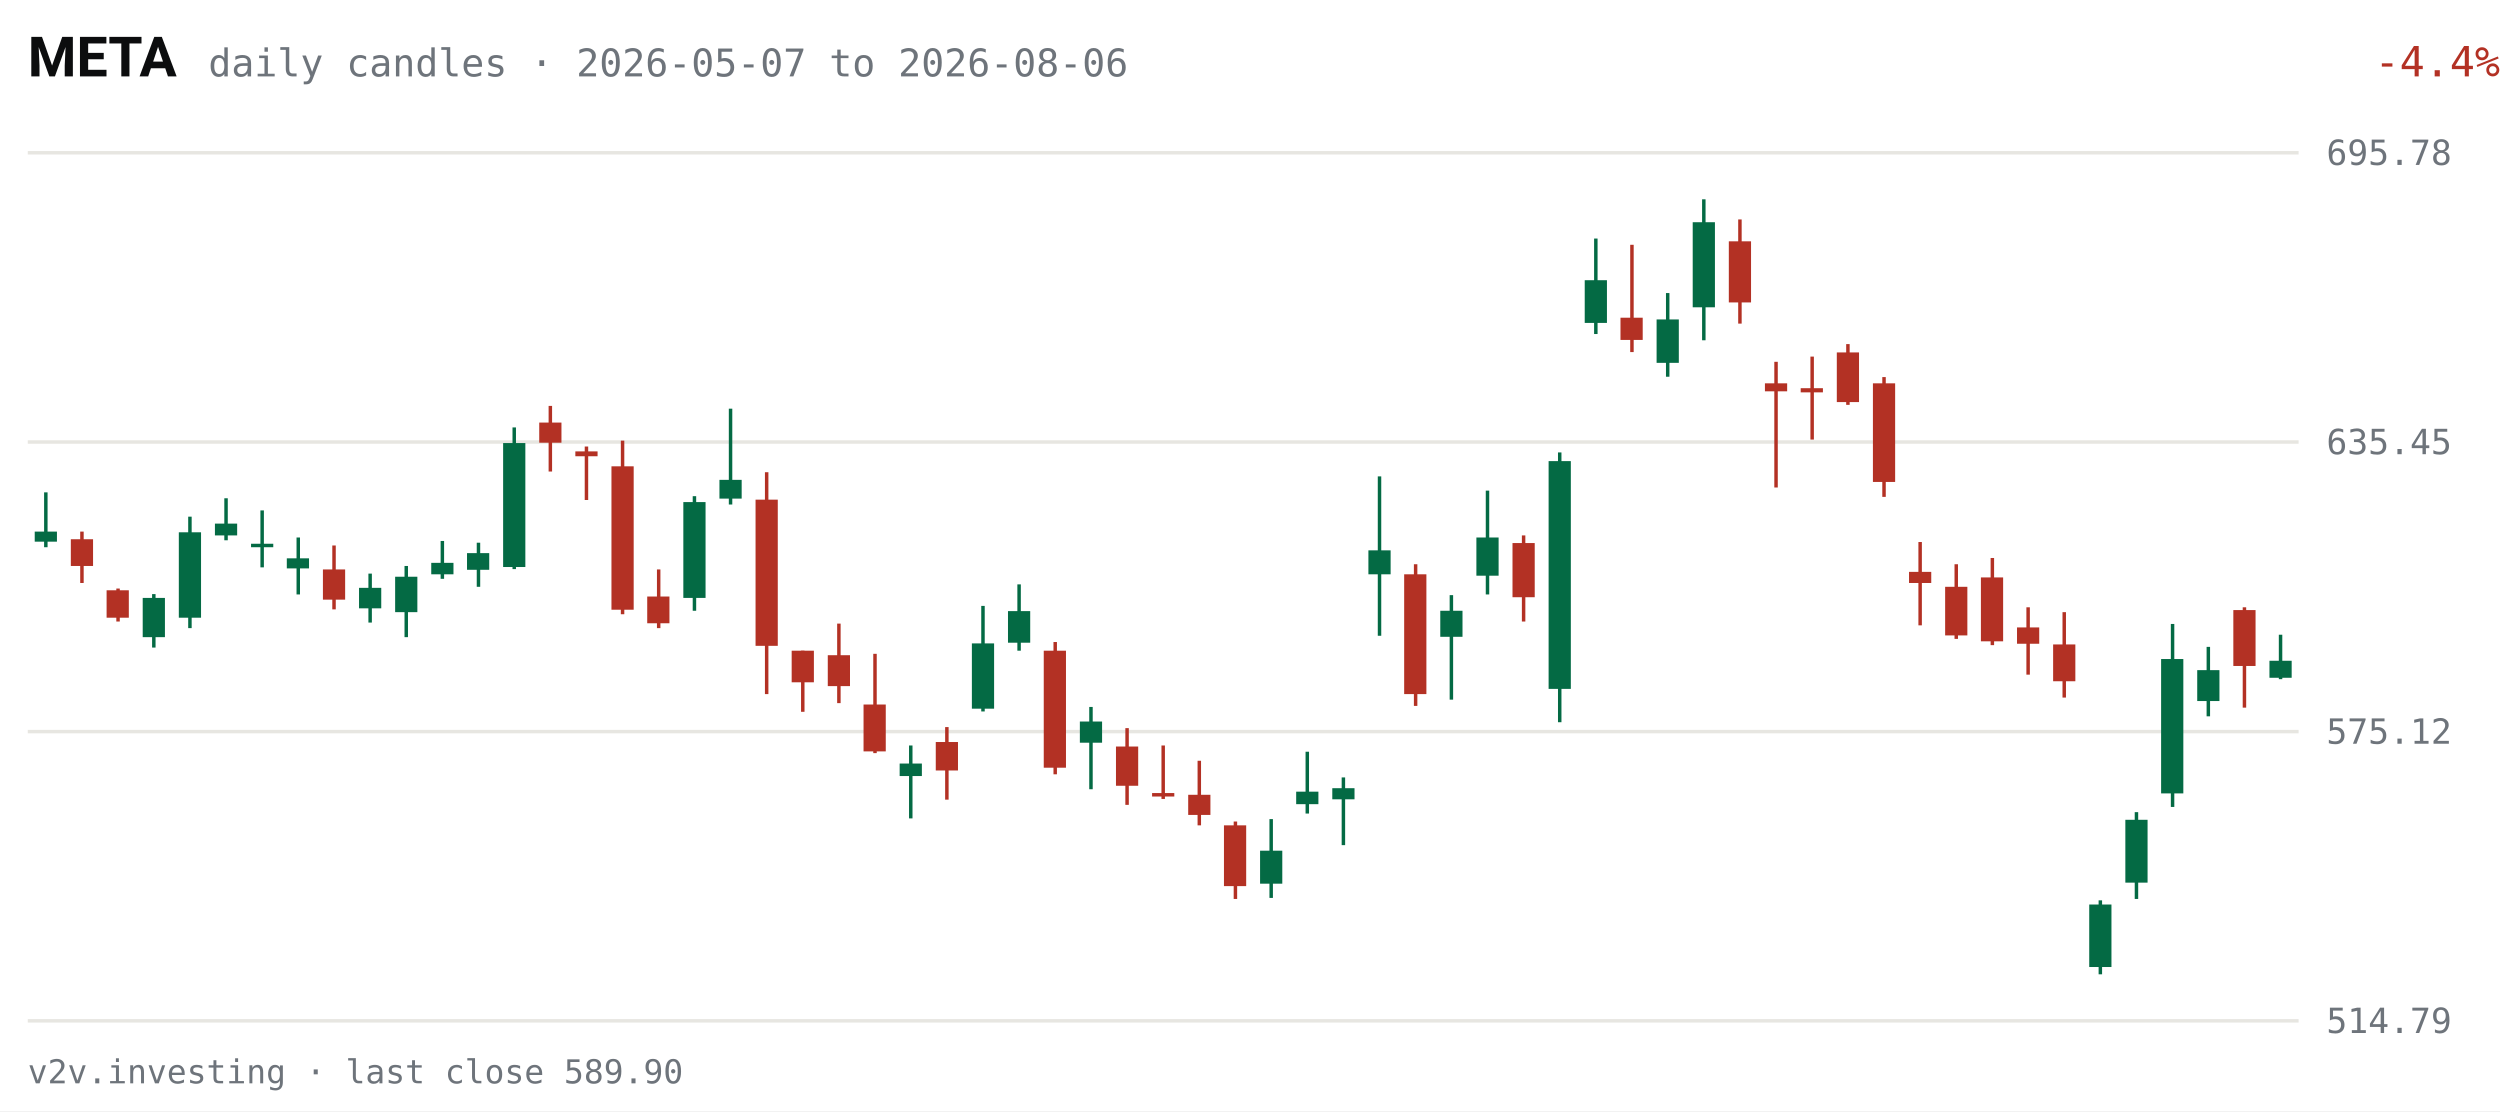
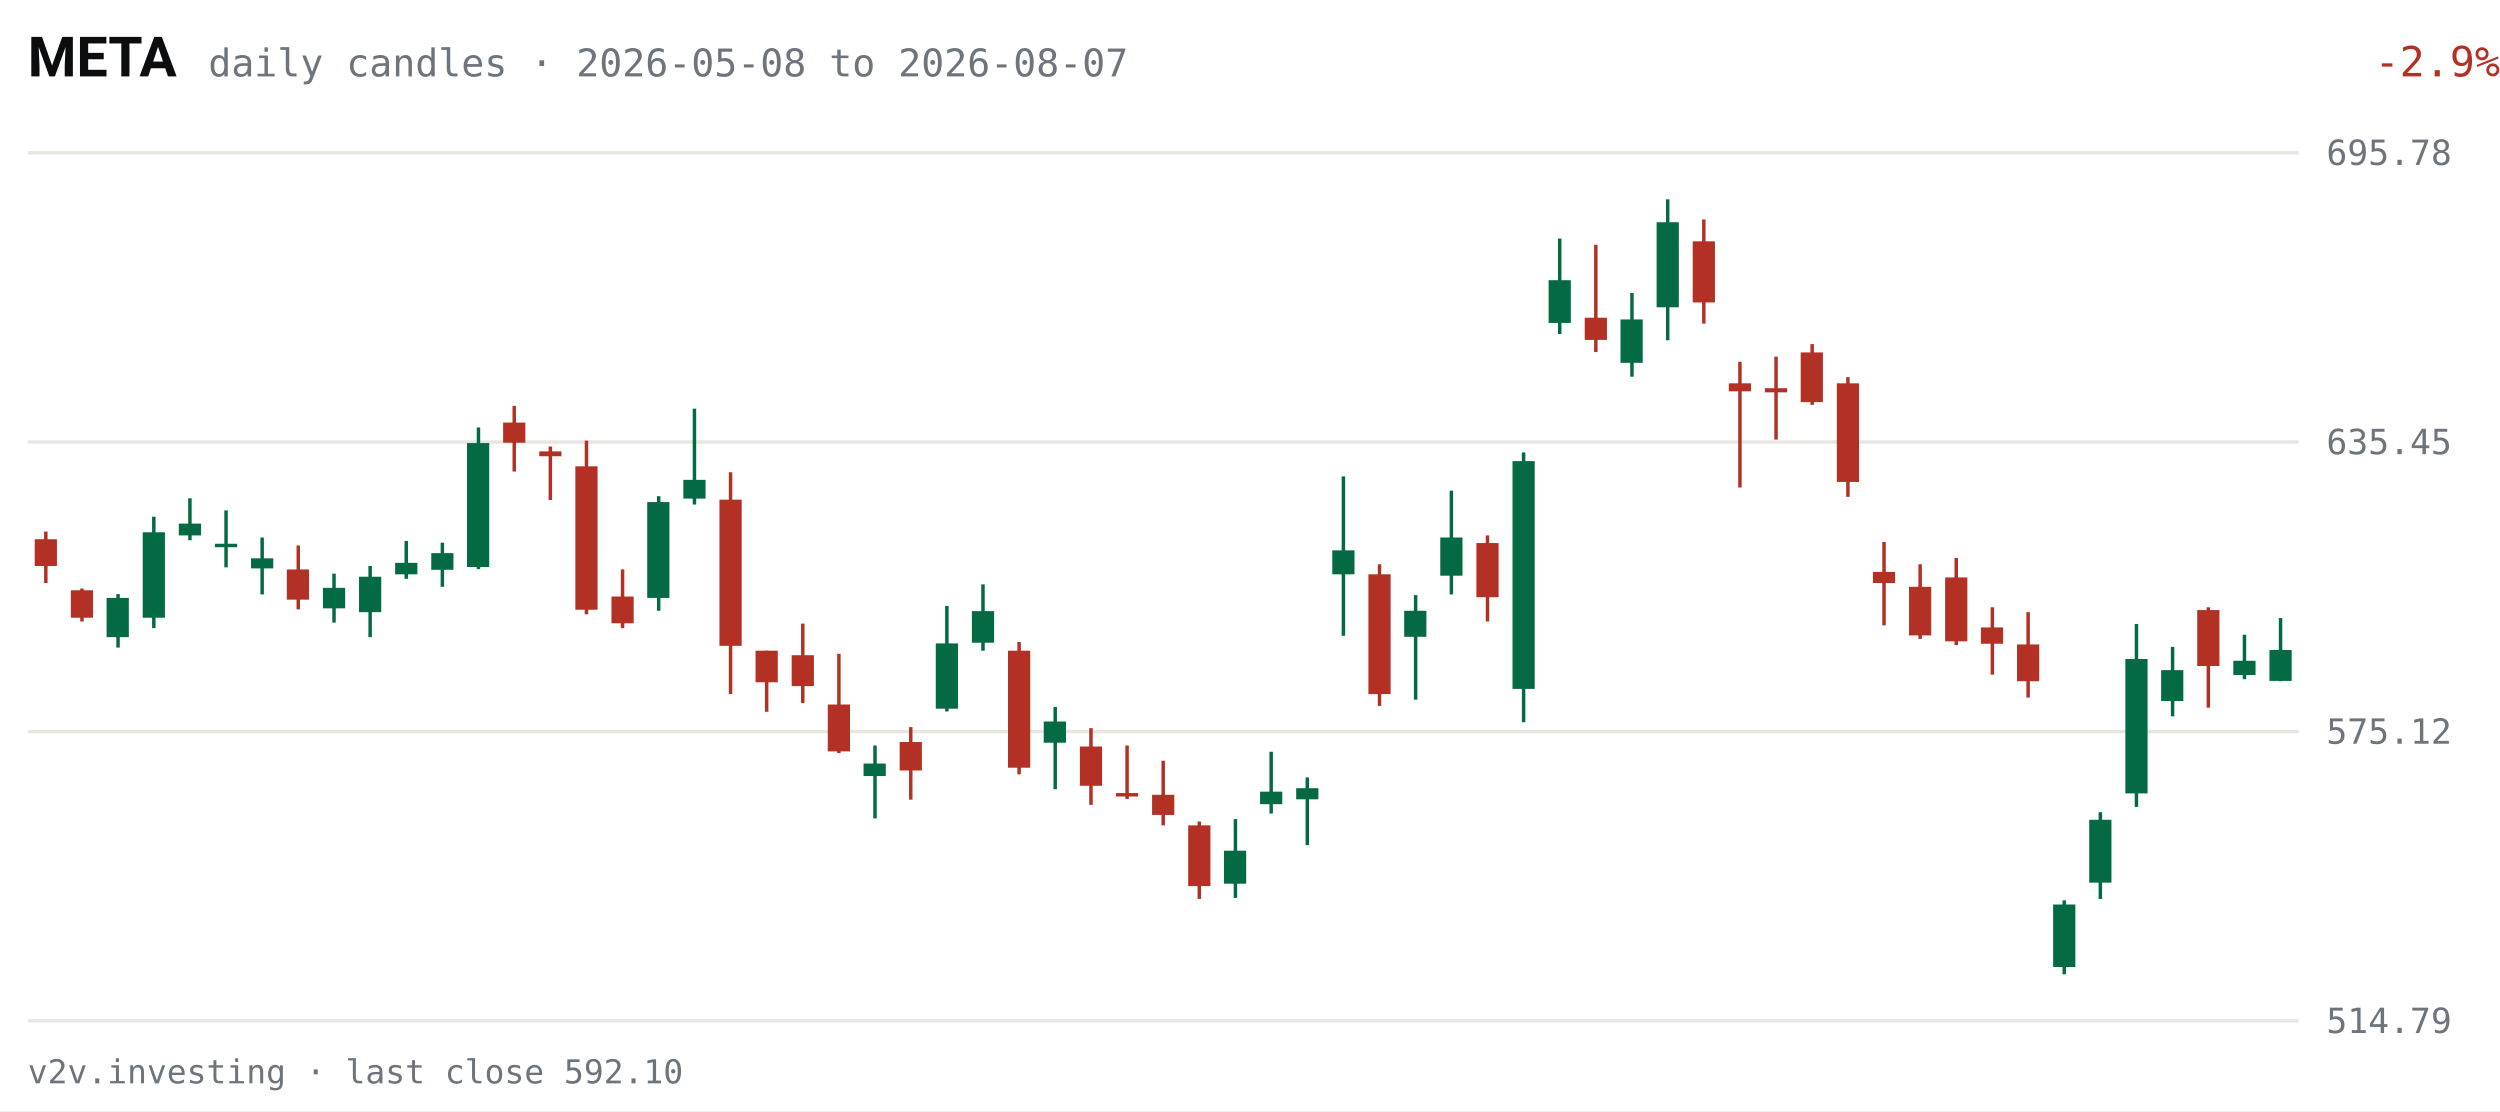
<svg xmlns="http://www.w3.org/2000/svg" viewBox="0 0 720 320" width="720" height="320" role="img" aria-label="META daily candles, last 63 sessions">
  <rect width="720" height="320" fill="#FFFFFF" />
  <text x="8" y="22" fill="#0C0D0E" font-size="16" font-weight="600" font-family="system-ui,-apple-system,Segoe UI,Roboto,sans-serif">META</text>
-   <text x="60" y="22" fill="#6E747B" font-size="11" font-family="ui-monospace,SFMono-Regular,Menlo,Consolas,monospace">daily candles · 2026-05-07 to 2026-08-06</text>
-   <text x="670" y="22" fill="#B33124" font-size="12" text-anchor="end" font-family="ui-monospace,SFMono-Regular,Menlo,Consolas,monospace" transform="translate(50,0)">-4.4%</text>
+   <text x="60" y="22" fill="#6E747B" font-size="11" font-family="ui-monospace,SFMono-Regular,Menlo,Consolas,monospace">daily candles · 2026-05-08 to 2026-08-07</text>
+   <text x="670" y="22" fill="#B33124" font-size="12" text-anchor="end" font-family="ui-monospace,SFMono-Regular,Menlo,Consolas,monospace" transform="translate(50,0)">-2.9%</text>
  <g font-family="ui-monospace,SFMono-Regular,Menlo,Consolas,monospace">
    <line x1="8" y1="294.0" x2="662" y2="294.0" stroke="#E7E6E1" stroke-width="1" />
    <text x="670" y="297.5" fill="#6E747B" font-size="10">514.79</text>
    <line x1="8" y1="210.7" x2="662" y2="210.7" stroke="#E7E6E1" stroke-width="1" />
    <text x="670" y="214.2" fill="#6E747B" font-size="10">575.12</text>
    <line x1="8" y1="127.3" x2="662" y2="127.3" stroke="#E7E6E1" stroke-width="1" />
    <text x="670" y="130.8" fill="#6E747B" font-size="10">635.45</text>
    <line x1="8" y1="44.0" x2="662" y2="44.0" stroke="#E7E6E1" stroke-width="1" />
    <text x="670" y="47.5" fill="#6E747B" font-size="10">695.78</text>
-     <line x1="13.2" y1="141.8" x2="13.2" y2="157.6" stroke="#046A44" stroke-width="1" />
-     <rect x="10.0" y="153.1" width="6.4" height="2.9" fill="#046A44" />
-     <line x1="23.6" y1="153.1" x2="23.6" y2="167.9" stroke="#B33124" stroke-width="1" />
-     <rect x="20.4" y="155.3" width="6.4" height="7.7" fill="#B33124" />
-     <line x1="34.0" y1="169.5" x2="34.0" y2="179.0" stroke="#B33124" stroke-width="1" />
-     <rect x="30.7" y="170.0" width="6.4" height="7.9" fill="#B33124" />
-     <line x1="44.3" y1="171.1" x2="44.3" y2="186.5" stroke="#046A44" stroke-width="1" />
-     <rect x="41.1" y="172.2" width="6.4" height="11.3" fill="#046A44" />
-     <line x1="54.7" y1="148.8" x2="54.7" y2="180.9" stroke="#046A44" stroke-width="1" />
-     <rect x="51.5" y="153.3" width="6.4" height="24.6" fill="#046A44" />
-     <line x1="65.1" y1="143.5" x2="65.1" y2="155.6" stroke="#046A44" stroke-width="1" />
-     <rect x="61.9" y="150.8" width="6.4" height="3.4" fill="#046A44" />
-     <line x1="75.5" y1="147.0" x2="75.5" y2="163.4" stroke="#046A44" stroke-width="1" />
-     <rect x="72.3" y="156.6" width="6.4" height="1.0" fill="#046A44" />
-     <line x1="85.9" y1="154.8" x2="85.9" y2="171.2" stroke="#046A44" stroke-width="1" />
-     <rect x="82.6" y="160.8" width="6.4" height="2.9" fill="#046A44" />
-     <line x1="96.2" y1="157.1" x2="96.2" y2="175.5" stroke="#B33124" stroke-width="1" />
-     <rect x="93.0" y="164.0" width="6.4" height="8.7" fill="#B33124" />
-     <line x1="106.6" y1="165.2" x2="106.6" y2="179.3" stroke="#046A44" stroke-width="1" />
-     <rect x="103.4" y="169.3" width="6.4" height="5.9" fill="#046A44" />
-     <line x1="117.0" y1="163.0" x2="117.0" y2="183.5" stroke="#046A44" stroke-width="1" />
-     <rect x="113.8" y="166.1" width="6.4" height="10.2" fill="#046A44" />
-     <line x1="127.4" y1="155.8" x2="127.4" y2="166.7" stroke="#046A44" stroke-width="1" />
-     <rect x="124.2" y="162.1" width="6.4" height="3.3" fill="#046A44" />
-     <line x1="137.8" y1="156.3" x2="137.8" y2="169.0" stroke="#046A44" stroke-width="1" />
-     <rect x="134.5" y="159.3" width="6.4" height="4.8" fill="#046A44" />
-     <line x1="148.1" y1="123.1" x2="148.1" y2="163.9" stroke="#046A44" stroke-width="1" />
-     <rect x="144.9" y="127.6" width="6.4" height="35.7" fill="#046A44" />
-     <line x1="158.5" y1="116.9" x2="158.5" y2="135.8" stroke="#B33124" stroke-width="1" />
-     <rect x="155.3" y="121.7" width="6.4" height="5.8" fill="#B33124" />
-     <line x1="168.9" y1="128.6" x2="168.9" y2="144.0" stroke="#B33124" stroke-width="1" />
-     <rect x="165.7" y="130.0" width="6.4" height="1.4" fill="#B33124" />
-     <line x1="179.3" y1="126.9" x2="179.3" y2="176.9" stroke="#B33124" stroke-width="1" />
-     <rect x="176.1" y="134.3" width="6.4" height="41.3" fill="#B33124" />
-     <line x1="189.7" y1="164.0" x2="189.7" y2="180.9" stroke="#B33124" stroke-width="1" />
-     <rect x="186.4" y="171.8" width="6.4" height="7.7" fill="#B33124" />
-     <line x1="200.0" y1="142.9" x2="200.0" y2="175.9" stroke="#046A44" stroke-width="1" />
-     <rect x="196.8" y="144.6" width="6.4" height="27.6" fill="#046A44" />
-     <line x1="210.4" y1="117.7" x2="210.4" y2="145.3" stroke="#046A44" stroke-width="1" />
-     <rect x="207.2" y="138.2" width="6.4" height="5.4" fill="#046A44" />
-     <line x1="220.8" y1="136.0" x2="220.8" y2="199.9" stroke="#B33124" stroke-width="1" />
-     <rect x="217.6" y="143.9" width="6.4" height="42.1" fill="#B33124" />
-     <line x1="231.2" y1="187.4" x2="231.2" y2="205.0" stroke="#B33124" stroke-width="1" />
-     <rect x="228.0" y="187.4" width="6.4" height="9.1" fill="#B33124" />
-     <line x1="241.6" y1="179.6" x2="241.6" y2="202.5" stroke="#B33124" stroke-width="1" />
-     <rect x="238.4" y="188.7" width="6.4" height="8.9" fill="#B33124" />
-     <line x1="252.0" y1="188.3" x2="252.0" y2="216.9" stroke="#B33124" stroke-width="1" />
-     <rect x="248.7" y="202.9" width="6.4" height="13.5" fill="#B33124" />
-     <line x1="262.3" y1="214.7" x2="262.3" y2="235.7" stroke="#046A44" stroke-width="1" />
-     <rect x="259.1" y="219.9" width="6.4" height="3.6" fill="#046A44" />
-     <line x1="272.7" y1="209.4" x2="272.7" y2="230.3" stroke="#B33124" stroke-width="1" />
-     <rect x="269.5" y="213.7" width="6.4" height="8.2" fill="#B33124" />
-     <line x1="283.1" y1="174.5" x2="283.1" y2="204.9" stroke="#046A44" stroke-width="1" />
-     <rect x="279.9" y="185.3" width="6.4" height="18.8" fill="#046A44" />
-     <line x1="293.5" y1="168.3" x2="293.5" y2="187.4" stroke="#046A44" stroke-width="1" />
-     <rect x="290.3" y="176.0" width="6.4" height="9.1" fill="#046A44" />
-     <line x1="303.9" y1="184.9" x2="303.9" y2="223.0" stroke="#B33124" stroke-width="1" />
-     <rect x="300.6" y="187.4" width="6.4" height="33.7" fill="#B33124" />
-     <line x1="314.2" y1="203.6" x2="314.2" y2="227.3" stroke="#046A44" stroke-width="1" />
-     <rect x="311.0" y="207.8" width="6.4" height="6.1" fill="#046A44" />
-     <line x1="324.6" y1="209.7" x2="324.6" y2="231.8" stroke="#B33124" stroke-width="1" />
-     <rect x="321.4" y="215.0" width="6.4" height="11.3" fill="#B33124" />
-     <line x1="335.0" y1="214.7" x2="335.0" y2="230.1" stroke="#B33124" stroke-width="1" />
-     <rect x="331.8" y="228.4" width="6.4" height="1.0" fill="#B33124" />
-     <line x1="345.4" y1="219.1" x2="345.4" y2="237.7" stroke="#B33124" stroke-width="1" />
-     <rect x="342.2" y="228.9" width="6.4" height="5.8" fill="#B33124" />
-     <line x1="355.8" y1="236.6" x2="355.8" y2="258.9" stroke="#B33124" stroke-width="1" />
-     <rect x="352.5" y="237.7" width="6.4" height="17.5" fill="#B33124" />
-     <line x1="366.1" y1="235.9" x2="366.1" y2="258.6" stroke="#046A44" stroke-width="1" />
-     <rect x="362.9" y="245.0" width="6.4" height="9.5" fill="#046A44" />
-     <line x1="376.5" y1="216.5" x2="376.5" y2="234.3" stroke="#046A44" stroke-width="1" />
-     <rect x="373.3" y="228.0" width="6.4" height="3.6" fill="#046A44" />
-     <line x1="386.9" y1="223.9" x2="386.9" y2="243.4" stroke="#046A44" stroke-width="1" />
-     <rect x="383.7" y="227.0" width="6.4" height="3.2" fill="#046A44" />
-     <line x1="397.3" y1="137.2" x2="397.3" y2="183.1" stroke="#046A44" stroke-width="1" />
-     <rect x="394.1" y="158.5" width="6.4" height="6.9" fill="#046A44" />
-     <line x1="407.7" y1="162.5" x2="407.7" y2="203.3" stroke="#B33124" stroke-width="1" />
-     <rect x="404.4" y="165.4" width="6.4" height="34.5" fill="#B33124" />
-     <line x1="418.0" y1="171.4" x2="418.0" y2="201.5" stroke="#046A44" stroke-width="1" />
-     <rect x="414.8" y="175.9" width="6.4" height="7.5" fill="#046A44" />
-     <line x1="428.4" y1="141.3" x2="428.4" y2="171.2" stroke="#046A44" stroke-width="1" />
-     <rect x="425.2" y="154.8" width="6.4" height="11.0" fill="#046A44" />
-     <line x1="438.8" y1="154.2" x2="438.8" y2="179.0" stroke="#B33124" stroke-width="1" />
-     <rect x="435.6" y="156.4" width="6.4" height="15.6" fill="#B33124" />
-     <line x1="449.2" y1="130.3" x2="449.2" y2="208.0" stroke="#046A44" stroke-width="1" />
-     <rect x="446.0" y="132.8" width="6.4" height="65.6" fill="#046A44" />
-     <line x1="459.6" y1="68.7" x2="459.6" y2="96.2" stroke="#046A44" stroke-width="1" />
-     <rect x="456.4" y="80.7" width="6.4" height="12.3" fill="#046A44" />
-     <line x1="470.0" y1="70.5" x2="470.0" y2="101.4" stroke="#B33124" stroke-width="1" />
-     <rect x="466.7" y="91.5" width="6.4" height="6.4" fill="#B33124" />
-     <line x1="480.3" y1="84.4" x2="480.3" y2="108.5" stroke="#046A44" stroke-width="1" />
-     <rect x="477.1" y="92.0" width="6.4" height="12.5" fill="#046A44" />
-     <line x1="490.7" y1="57.4" x2="490.7" y2="98.0" stroke="#046A44" stroke-width="1" />
-     <rect x="487.5" y="64.0" width="6.4" height="24.5" fill="#046A44" />
-     <line x1="501.1" y1="63.2" x2="501.1" y2="93.2" stroke="#B33124" stroke-width="1" />
-     <rect x="497.9" y="69.5" width="6.4" height="17.6" fill="#B33124" />
-     <line x1="511.5" y1="104.2" x2="511.5" y2="140.4" stroke="#B33124" stroke-width="1" />
-     <rect x="508.3" y="110.4" width="6.4" height="2.3" fill="#B33124" />
-     <line x1="521.9" y1="102.7" x2="521.9" y2="126.6" stroke="#B33124" stroke-width="1" />
-     <rect x="518.6" y="111.8" width="6.4" height="1.2" fill="#B33124" />
-     <line x1="532.2" y1="99.1" x2="532.2" y2="116.6" stroke="#B33124" stroke-width="1" />
-     <rect x="529.0" y="101.5" width="6.4" height="14.3" fill="#B33124" />
-     <line x1="542.6" y1="108.6" x2="542.6" y2="143.1" stroke="#B33124" stroke-width="1" />
-     <rect x="539.4" y="110.4" width="6.4" height="28.4" fill="#B33124" />
-     <line x1="553.0" y1="156.1" x2="553.0" y2="180.1" stroke="#B33124" stroke-width="1" />
-     <rect x="549.8" y="164.7" width="6.4" height="3.2" fill="#B33124" />
-     <line x1="563.4" y1="162.5" x2="563.4" y2="184.0" stroke="#B33124" stroke-width="1" />
-     <rect x="560.2" y="169.0" width="6.4" height="14.0" fill="#B33124" />
-     <line x1="573.8" y1="160.7" x2="573.8" y2="185.8" stroke="#B33124" stroke-width="1" />
-     <rect x="570.5" y="166.3" width="6.4" height="18.4" fill="#B33124" />
-     <line x1="584.1" y1="174.9" x2="584.1" y2="194.3" stroke="#B33124" stroke-width="1" />
-     <rect x="580.9" y="180.7" width="6.4" height="4.7" fill="#B33124" />
-     <line x1="594.5" y1="176.3" x2="594.5" y2="200.9" stroke="#B33124" stroke-width="1" />
-     <rect x="591.3" y="185.6" width="6.4" height="10.6" fill="#B33124" />
-     <line x1="604.9" y1="259.3" x2="604.9" y2="280.6" stroke="#046A44" stroke-width="1" />
-     <rect x="601.7" y="260.5" width="6.4" height="18.0" fill="#046A44" />
-     <line x1="615.3" y1="233.9" x2="615.3" y2="258.9" stroke="#046A44" stroke-width="1" />
-     <rect x="612.1" y="236.1" width="6.4" height="18.1" fill="#046A44" />
-     <line x1="625.7" y1="179.7" x2="625.7" y2="232.4" stroke="#046A44" stroke-width="1" />
-     <rect x="622.4" y="189.8" width="6.4" height="38.7" fill="#046A44" />
-     <line x1="636.0" y1="186.3" x2="636.0" y2="206.3" stroke="#046A44" stroke-width="1" />
-     <rect x="632.8" y="193.0" width="6.4" height="8.9" fill="#046A44" />
-     <line x1="646.4" y1="174.9" x2="646.4" y2="203.8" stroke="#B33124" stroke-width="1" />
-     <rect x="643.2" y="175.7" width="6.4" height="16.1" fill="#B33124" />
-     <line x1="656.8" y1="182.8" x2="656.8" y2="195.6" stroke="#046A44" stroke-width="1" />
-     <rect x="653.6" y="190.3" width="6.4" height="4.9" fill="#046A44" />
+     <line x1="13.2" y1="153.1" x2="13.2" y2="167.9" stroke="#B33124" stroke-width="1" />
+     <rect x="10.0" y="155.3" width="6.4" height="7.7" fill="#B33124" />
+     <line x1="23.6" y1="169.5" x2="23.6" y2="179.0" stroke="#B33124" stroke-width="1" />
+     <rect x="20.4" y="170.0" width="6.4" height="7.9" fill="#B33124" />
+     <line x1="34.0" y1="171.1" x2="34.0" y2="186.5" stroke="#046A44" stroke-width="1" />
+     <rect x="30.7" y="172.2" width="6.4" height="11.3" fill="#046A44" />
+     <line x1="44.3" y1="148.8" x2="44.3" y2="180.9" stroke="#046A44" stroke-width="1" />
+     <rect x="41.1" y="153.3" width="6.4" height="24.6" fill="#046A44" />
+     <line x1="54.7" y1="143.5" x2="54.7" y2="155.6" stroke="#046A44" stroke-width="1" />
+     <rect x="51.5" y="150.8" width="6.4" height="3.4" fill="#046A44" />
+     <line x1="65.1" y1="147.0" x2="65.1" y2="163.4" stroke="#046A44" stroke-width="1" />
+     <rect x="61.9" y="156.6" width="6.4" height="1.0" fill="#046A44" />
+     <line x1="75.5" y1="154.8" x2="75.5" y2="171.2" stroke="#046A44" stroke-width="1" />
+     <rect x="72.3" y="160.8" width="6.4" height="2.9" fill="#046A44" />
+     <line x1="85.9" y1="157.1" x2="85.9" y2="175.5" stroke="#B33124" stroke-width="1" />
+     <rect x="82.6" y="164.0" width="6.4" height="8.7" fill="#B33124" />
+     <line x1="96.2" y1="165.2" x2="96.2" y2="179.3" stroke="#046A44" stroke-width="1" />
+     <rect x="93.0" y="169.3" width="6.4" height="5.9" fill="#046A44" />
+     <line x1="106.6" y1="163.0" x2="106.6" y2="183.5" stroke="#046A44" stroke-width="1" />
+     <rect x="103.4" y="166.1" width="6.4" height="10.2" fill="#046A44" />
+     <line x1="117.0" y1="155.8" x2="117.0" y2="166.7" stroke="#046A44" stroke-width="1" />
+     <rect x="113.8" y="162.1" width="6.4" height="3.3" fill="#046A44" />
+     <line x1="127.4" y1="156.3" x2="127.4" y2="169.0" stroke="#046A44" stroke-width="1" />
+     <rect x="124.2" y="159.3" width="6.4" height="4.8" fill="#046A44" />
+     <line x1="137.8" y1="123.1" x2="137.8" y2="163.9" stroke="#046A44" stroke-width="1" />
+     <rect x="134.5" y="127.6" width="6.4" height="35.7" fill="#046A44" />
+     <line x1="148.1" y1="116.9" x2="148.1" y2="135.8" stroke="#B33124" stroke-width="1" />
+     <rect x="144.9" y="121.7" width="6.4" height="5.8" fill="#B33124" />
+     <line x1="158.5" y1="128.6" x2="158.5" y2="144.0" stroke="#B33124" stroke-width="1" />
+     <rect x="155.3" y="130.0" width="6.4" height="1.4" fill="#B33124" />
+     <line x1="168.9" y1="126.9" x2="168.9" y2="176.9" stroke="#B33124" stroke-width="1" />
+     <rect x="165.7" y="134.3" width="6.4" height="41.3" fill="#B33124" />
+     <line x1="179.3" y1="164.0" x2="179.3" y2="180.9" stroke="#B33124" stroke-width="1" />
+     <rect x="176.1" y="171.8" width="6.4" height="7.7" fill="#B33124" />
+     <line x1="189.7" y1="142.9" x2="189.7" y2="175.9" stroke="#046A44" stroke-width="1" />
+     <rect x="186.4" y="144.6" width="6.4" height="27.6" fill="#046A44" />
+     <line x1="200.0" y1="117.7" x2="200.0" y2="145.3" stroke="#046A44" stroke-width="1" />
+     <rect x="196.8" y="138.2" width="6.4" height="5.4" fill="#046A44" />
+     <line x1="210.4" y1="136.0" x2="210.4" y2="199.9" stroke="#B33124" stroke-width="1" />
+     <rect x="207.2" y="143.9" width="6.4" height="42.1" fill="#B33124" />
+     <line x1="220.8" y1="187.4" x2="220.8" y2="205.0" stroke="#B33124" stroke-width="1" />
+     <rect x="217.6" y="187.4" width="6.4" height="9.1" fill="#B33124" />
+     <line x1="231.2" y1="179.6" x2="231.2" y2="202.5" stroke="#B33124" stroke-width="1" />
+     <rect x="228.0" y="188.7" width="6.4" height="8.9" fill="#B33124" />
+     <line x1="241.6" y1="188.3" x2="241.6" y2="216.9" stroke="#B33124" stroke-width="1" />
+     <rect x="238.4" y="202.9" width="6.4" height="13.5" fill="#B33124" />
+     <line x1="252.0" y1="214.7" x2="252.0" y2="235.7" stroke="#046A44" stroke-width="1" />
+     <rect x="248.7" y="219.9" width="6.4" height="3.6" fill="#046A44" />
+     <line x1="262.3" y1="209.4" x2="262.3" y2="230.3" stroke="#B33124" stroke-width="1" />
+     <rect x="259.1" y="213.7" width="6.4" height="8.2" fill="#B33124" />
+     <line x1="272.7" y1="174.5" x2="272.7" y2="204.9" stroke="#046A44" stroke-width="1" />
+     <rect x="269.5" y="185.3" width="6.4" height="18.8" fill="#046A44" />
+     <line x1="283.1" y1="168.3" x2="283.1" y2="187.4" stroke="#046A44" stroke-width="1" />
+     <rect x="279.9" y="176.0" width="6.4" height="9.1" fill="#046A44" />
+     <line x1="293.5" y1="184.9" x2="293.5" y2="223.0" stroke="#B33124" stroke-width="1" />
+     <rect x="290.3" y="187.4" width="6.4" height="33.7" fill="#B33124" />
+     <line x1="303.9" y1="203.6" x2="303.9" y2="227.3" stroke="#046A44" stroke-width="1" />
+     <rect x="300.6" y="207.8" width="6.4" height="6.1" fill="#046A44" />
+     <line x1="314.2" y1="209.7" x2="314.2" y2="231.8" stroke="#B33124" stroke-width="1" />
+     <rect x="311.0" y="215.0" width="6.4" height="11.3" fill="#B33124" />
+     <line x1="324.6" y1="214.7" x2="324.6" y2="230.1" stroke="#B33124" stroke-width="1" />
+     <rect x="321.4" y="228.4" width="6.4" height="1.0" fill="#B33124" />
+     <line x1="335.0" y1="219.1" x2="335.0" y2="237.7" stroke="#B33124" stroke-width="1" />
+     <rect x="331.8" y="228.9" width="6.4" height="5.8" fill="#B33124" />
+     <line x1="345.4" y1="236.6" x2="345.4" y2="258.9" stroke="#B33124" stroke-width="1" />
+     <rect x="342.2" y="237.7" width="6.4" height="17.5" fill="#B33124" />
+     <line x1="355.8" y1="235.9" x2="355.8" y2="258.6" stroke="#046A44" stroke-width="1" />
+     <rect x="352.5" y="245.0" width="6.4" height="9.5" fill="#046A44" />
+     <line x1="366.1" y1="216.5" x2="366.1" y2="234.3" stroke="#046A44" stroke-width="1" />
+     <rect x="362.9" y="228.0" width="6.4" height="3.6" fill="#046A44" />
+     <line x1="376.5" y1="223.9" x2="376.5" y2="243.4" stroke="#046A44" stroke-width="1" />
+     <rect x="373.3" y="227.0" width="6.4" height="3.2" fill="#046A44" />
+     <line x1="386.9" y1="137.2" x2="386.9" y2="183.1" stroke="#046A44" stroke-width="1" />
+     <rect x="383.7" y="158.5" width="6.4" height="6.9" fill="#046A44" />
+     <line x1="397.3" y1="162.5" x2="397.3" y2="203.3" stroke="#B33124" stroke-width="1" />
+     <rect x="394.1" y="165.4" width="6.4" height="34.5" fill="#B33124" />
+     <line x1="407.7" y1="171.4" x2="407.7" y2="201.5" stroke="#046A44" stroke-width="1" />
+     <rect x="404.4" y="175.9" width="6.4" height="7.5" fill="#046A44" />
+     <line x1="418.0" y1="141.3" x2="418.0" y2="171.2" stroke="#046A44" stroke-width="1" />
+     <rect x="414.8" y="154.8" width="6.4" height="11.0" fill="#046A44" />
+     <line x1="428.4" y1="154.2" x2="428.4" y2="179.0" stroke="#B33124" stroke-width="1" />
+     <rect x="425.2" y="156.4" width="6.4" height="15.6" fill="#B33124" />
+     <line x1="438.8" y1="130.3" x2="438.8" y2="208.0" stroke="#046A44" stroke-width="1" />
+     <rect x="435.6" y="132.8" width="6.4" height="65.6" fill="#046A44" />
+     <line x1="449.2" y1="68.7" x2="449.2" y2="96.2" stroke="#046A44" stroke-width="1" />
+     <rect x="446.0" y="80.7" width="6.4" height="12.3" fill="#046A44" />
+     <line x1="459.6" y1="70.5" x2="459.6" y2="101.4" stroke="#B33124" stroke-width="1" />
+     <rect x="456.4" y="91.5" width="6.4" height="6.4" fill="#B33124" />
+     <line x1="470.0" y1="84.4" x2="470.0" y2="108.5" stroke="#046A44" stroke-width="1" />
+     <rect x="466.7" y="92.0" width="6.4" height="12.5" fill="#046A44" />
+     <line x1="480.3" y1="57.4" x2="480.3" y2="98.0" stroke="#046A44" stroke-width="1" />
+     <rect x="477.1" y="64.0" width="6.4" height="24.5" fill="#046A44" />
+     <line x1="490.7" y1="63.2" x2="490.7" y2="93.2" stroke="#B33124" stroke-width="1" />
+     <rect x="487.5" y="69.5" width="6.4" height="17.6" fill="#B33124" />
+     <line x1="501.1" y1="104.2" x2="501.1" y2="140.4" stroke="#B33124" stroke-width="1" />
+     <rect x="497.9" y="110.4" width="6.4" height="2.3" fill="#B33124" />
+     <line x1="511.5" y1="102.7" x2="511.5" y2="126.6" stroke="#B33124" stroke-width="1" />
+     <rect x="508.3" y="111.8" width="6.4" height="1.2" fill="#B33124" />
+     <line x1="521.9" y1="99.1" x2="521.9" y2="116.6" stroke="#B33124" stroke-width="1" />
+     <rect x="518.6" y="101.5" width="6.4" height="14.3" fill="#B33124" />
+     <line x1="532.2" y1="108.6" x2="532.2" y2="143.1" stroke="#B33124" stroke-width="1" />
+     <rect x="529.0" y="110.4" width="6.4" height="28.4" fill="#B33124" />
+     <line x1="542.6" y1="156.1" x2="542.6" y2="180.1" stroke="#B33124" stroke-width="1" />
+     <rect x="539.4" y="164.7" width="6.4" height="3.2" fill="#B33124" />
+     <line x1="553.0" y1="162.5" x2="553.0" y2="184.0" stroke="#B33124" stroke-width="1" />
+     <rect x="549.8" y="169.0" width="6.4" height="14.0" fill="#B33124" />
+     <line x1="563.4" y1="160.7" x2="563.4" y2="185.8" stroke="#B33124" stroke-width="1" />
+     <rect x="560.2" y="166.3" width="6.4" height="18.4" fill="#B33124" />
+     <line x1="573.8" y1="174.9" x2="573.8" y2="194.3" stroke="#B33124" stroke-width="1" />
+     <rect x="570.5" y="180.7" width="6.4" height="4.7" fill="#B33124" />
+     <line x1="584.1" y1="176.3" x2="584.1" y2="200.9" stroke="#B33124" stroke-width="1" />
+     <rect x="580.9" y="185.6" width="6.4" height="10.6" fill="#B33124" />
+     <line x1="594.5" y1="259.3" x2="594.5" y2="280.6" stroke="#046A44" stroke-width="1" />
+     <rect x="591.3" y="260.5" width="6.4" height="18.0" fill="#046A44" />
+     <line x1="604.9" y1="233.9" x2="604.9" y2="258.9" stroke="#046A44" stroke-width="1" />
+     <rect x="601.7" y="236.1" width="6.4" height="18.1" fill="#046A44" />
+     <line x1="615.3" y1="179.7" x2="615.3" y2="232.4" stroke="#046A44" stroke-width="1" />
+     <rect x="612.1" y="189.8" width="6.4" height="38.7" fill="#046A44" />
+     <line x1="625.7" y1="186.3" x2="625.7" y2="206.3" stroke="#046A44" stroke-width="1" />
+     <rect x="622.4" y="193.0" width="6.4" height="8.9" fill="#046A44" />
+     <line x1="636.0" y1="174.9" x2="636.0" y2="203.8" stroke="#B33124" stroke-width="1" />
+     <rect x="632.8" y="175.7" width="6.4" height="16.1" fill="#B33124" />
+     <line x1="646.4" y1="182.8" x2="646.4" y2="195.6" stroke="#046A44" stroke-width="1" />
+     <rect x="643.2" y="190.3" width="6.4" height="4.1" fill="#046A44" />
+     <line x1="656.8" y1="178.0" x2="656.8" y2="196.2" stroke="#046A44" stroke-width="1" />
+     <rect x="653.6" y="187.2" width="6.4" height="8.9" fill="#046A44" />
  </g>
-   <text x="8" y="312" fill="#6E747B" font-size="9.5" font-family="ui-monospace,SFMono-Regular,Menlo,Consolas,monospace">v2v.investing · last close 589.90</text>
+   <text x="8" y="312" fill="#6E747B" font-size="9.5" font-family="ui-monospace,SFMono-Regular,Menlo,Consolas,monospace">v2v.investing · last close 592.10</text>
</svg>
